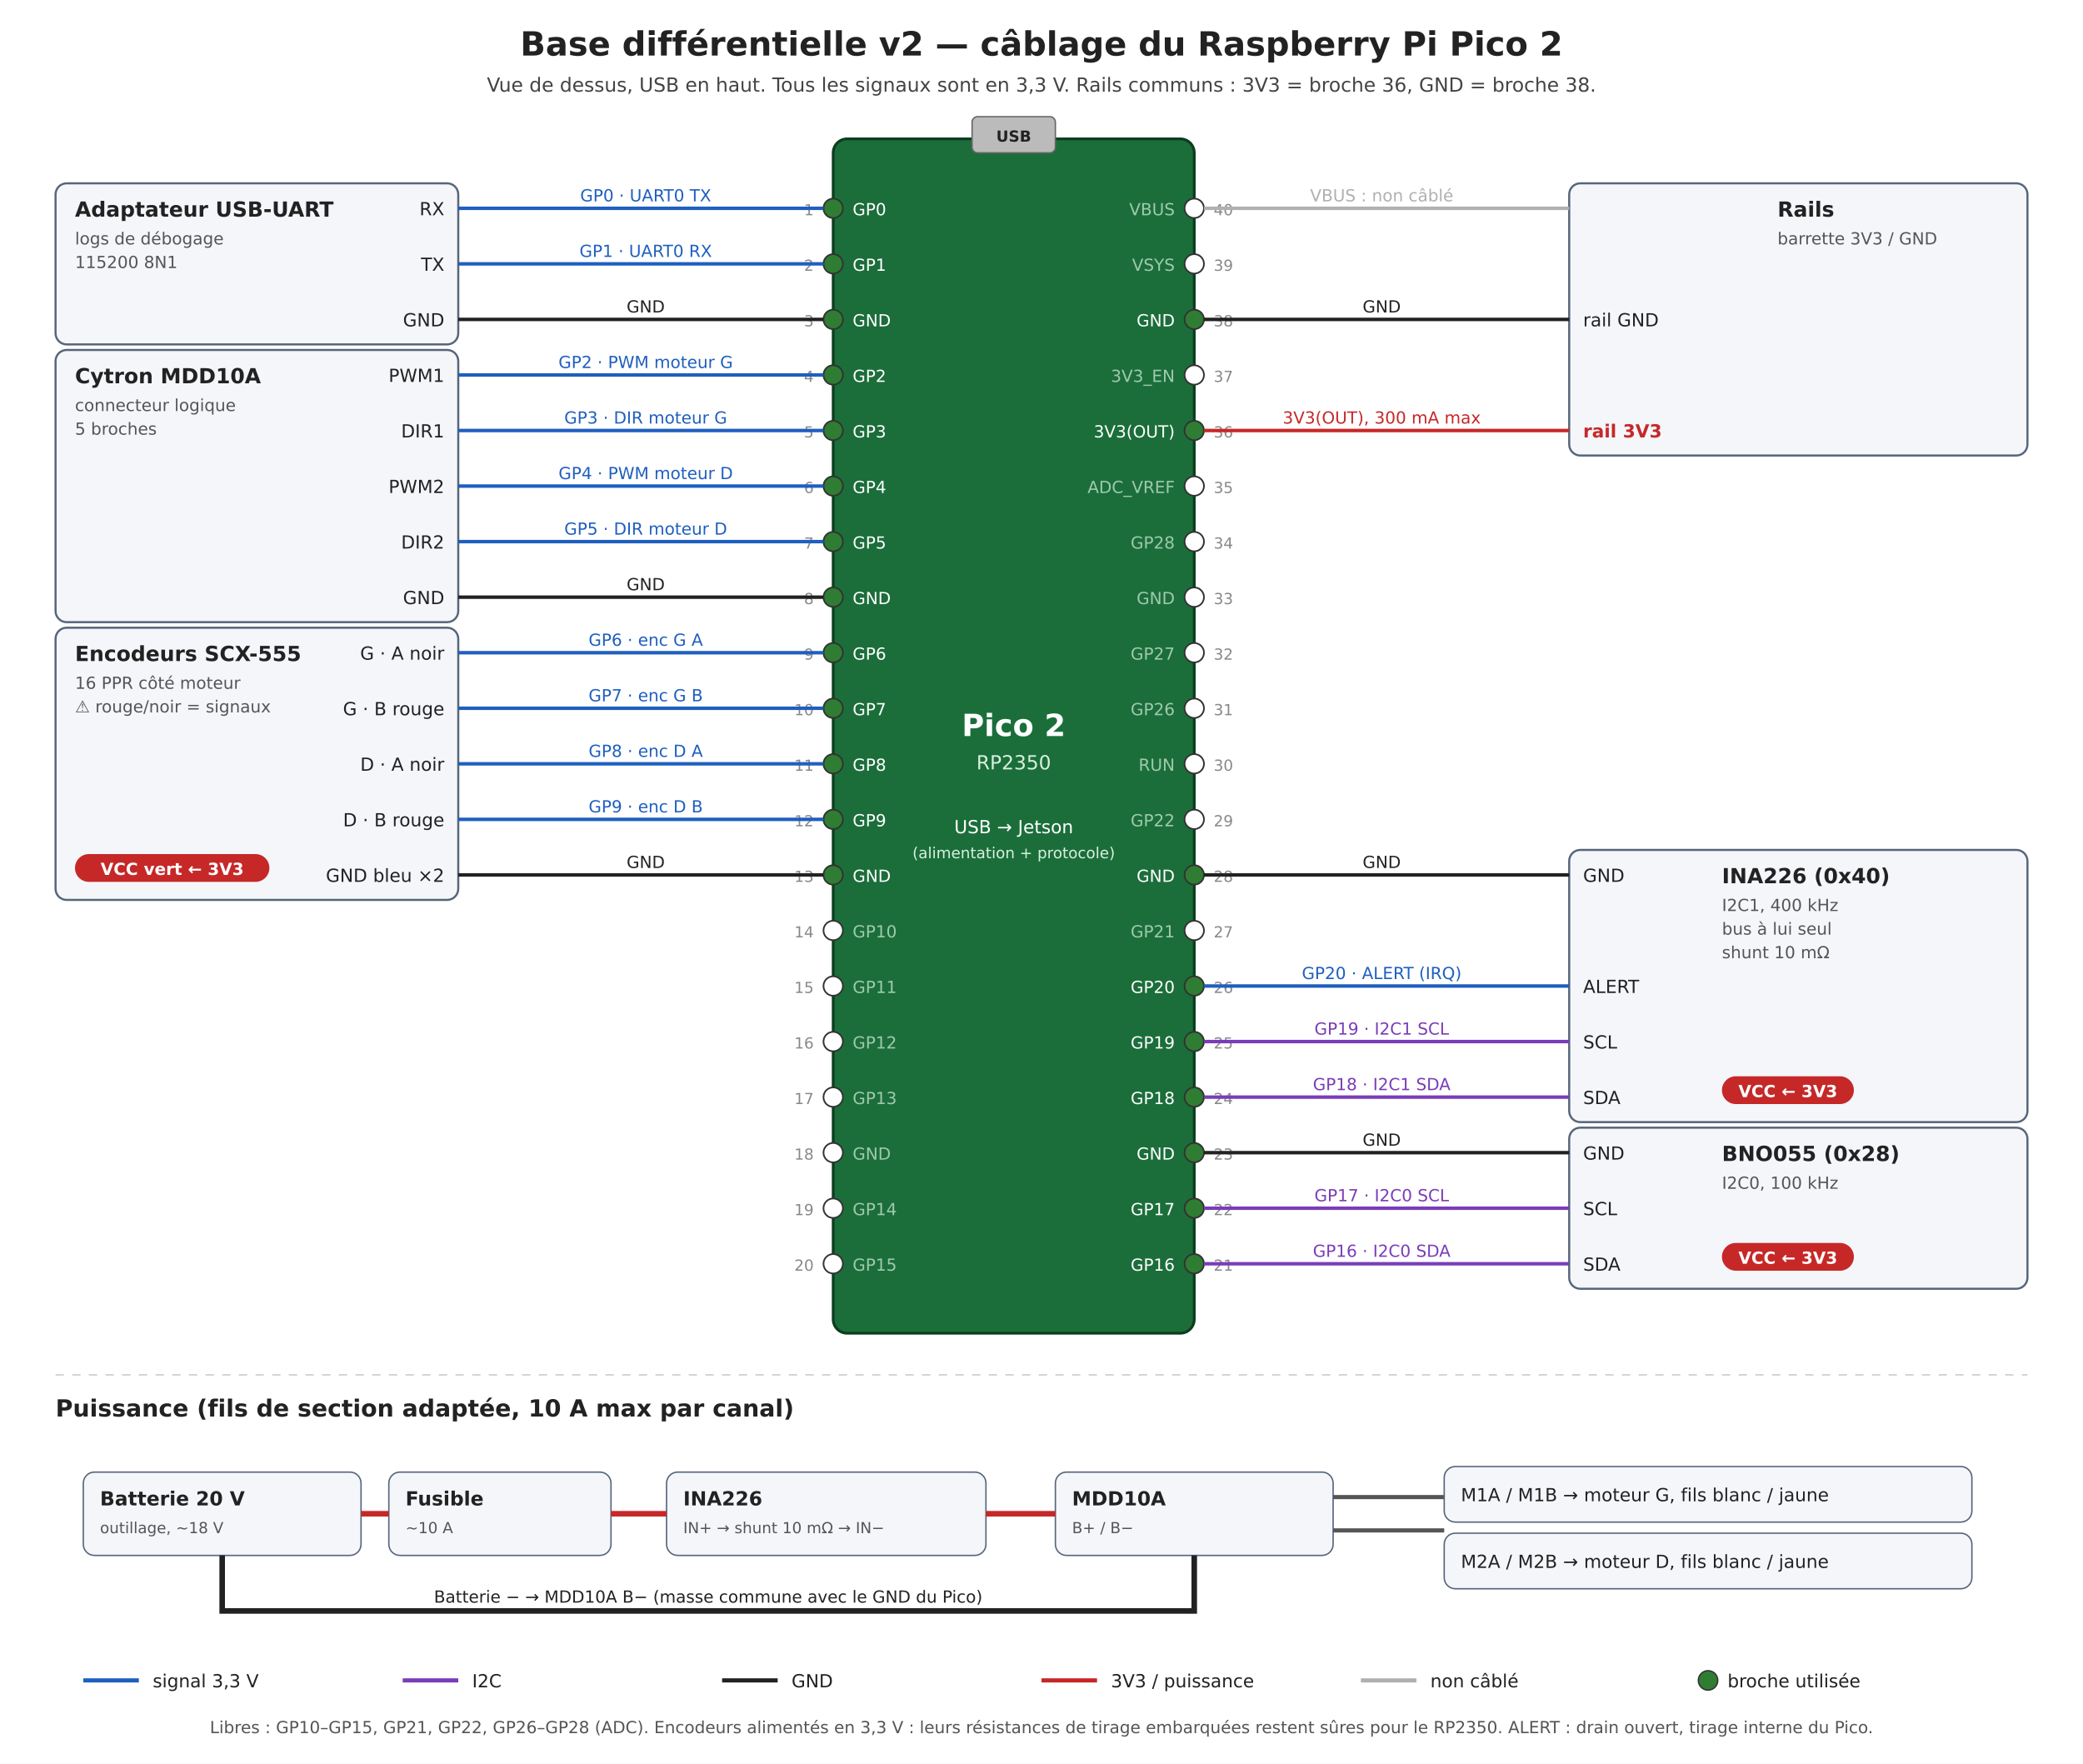
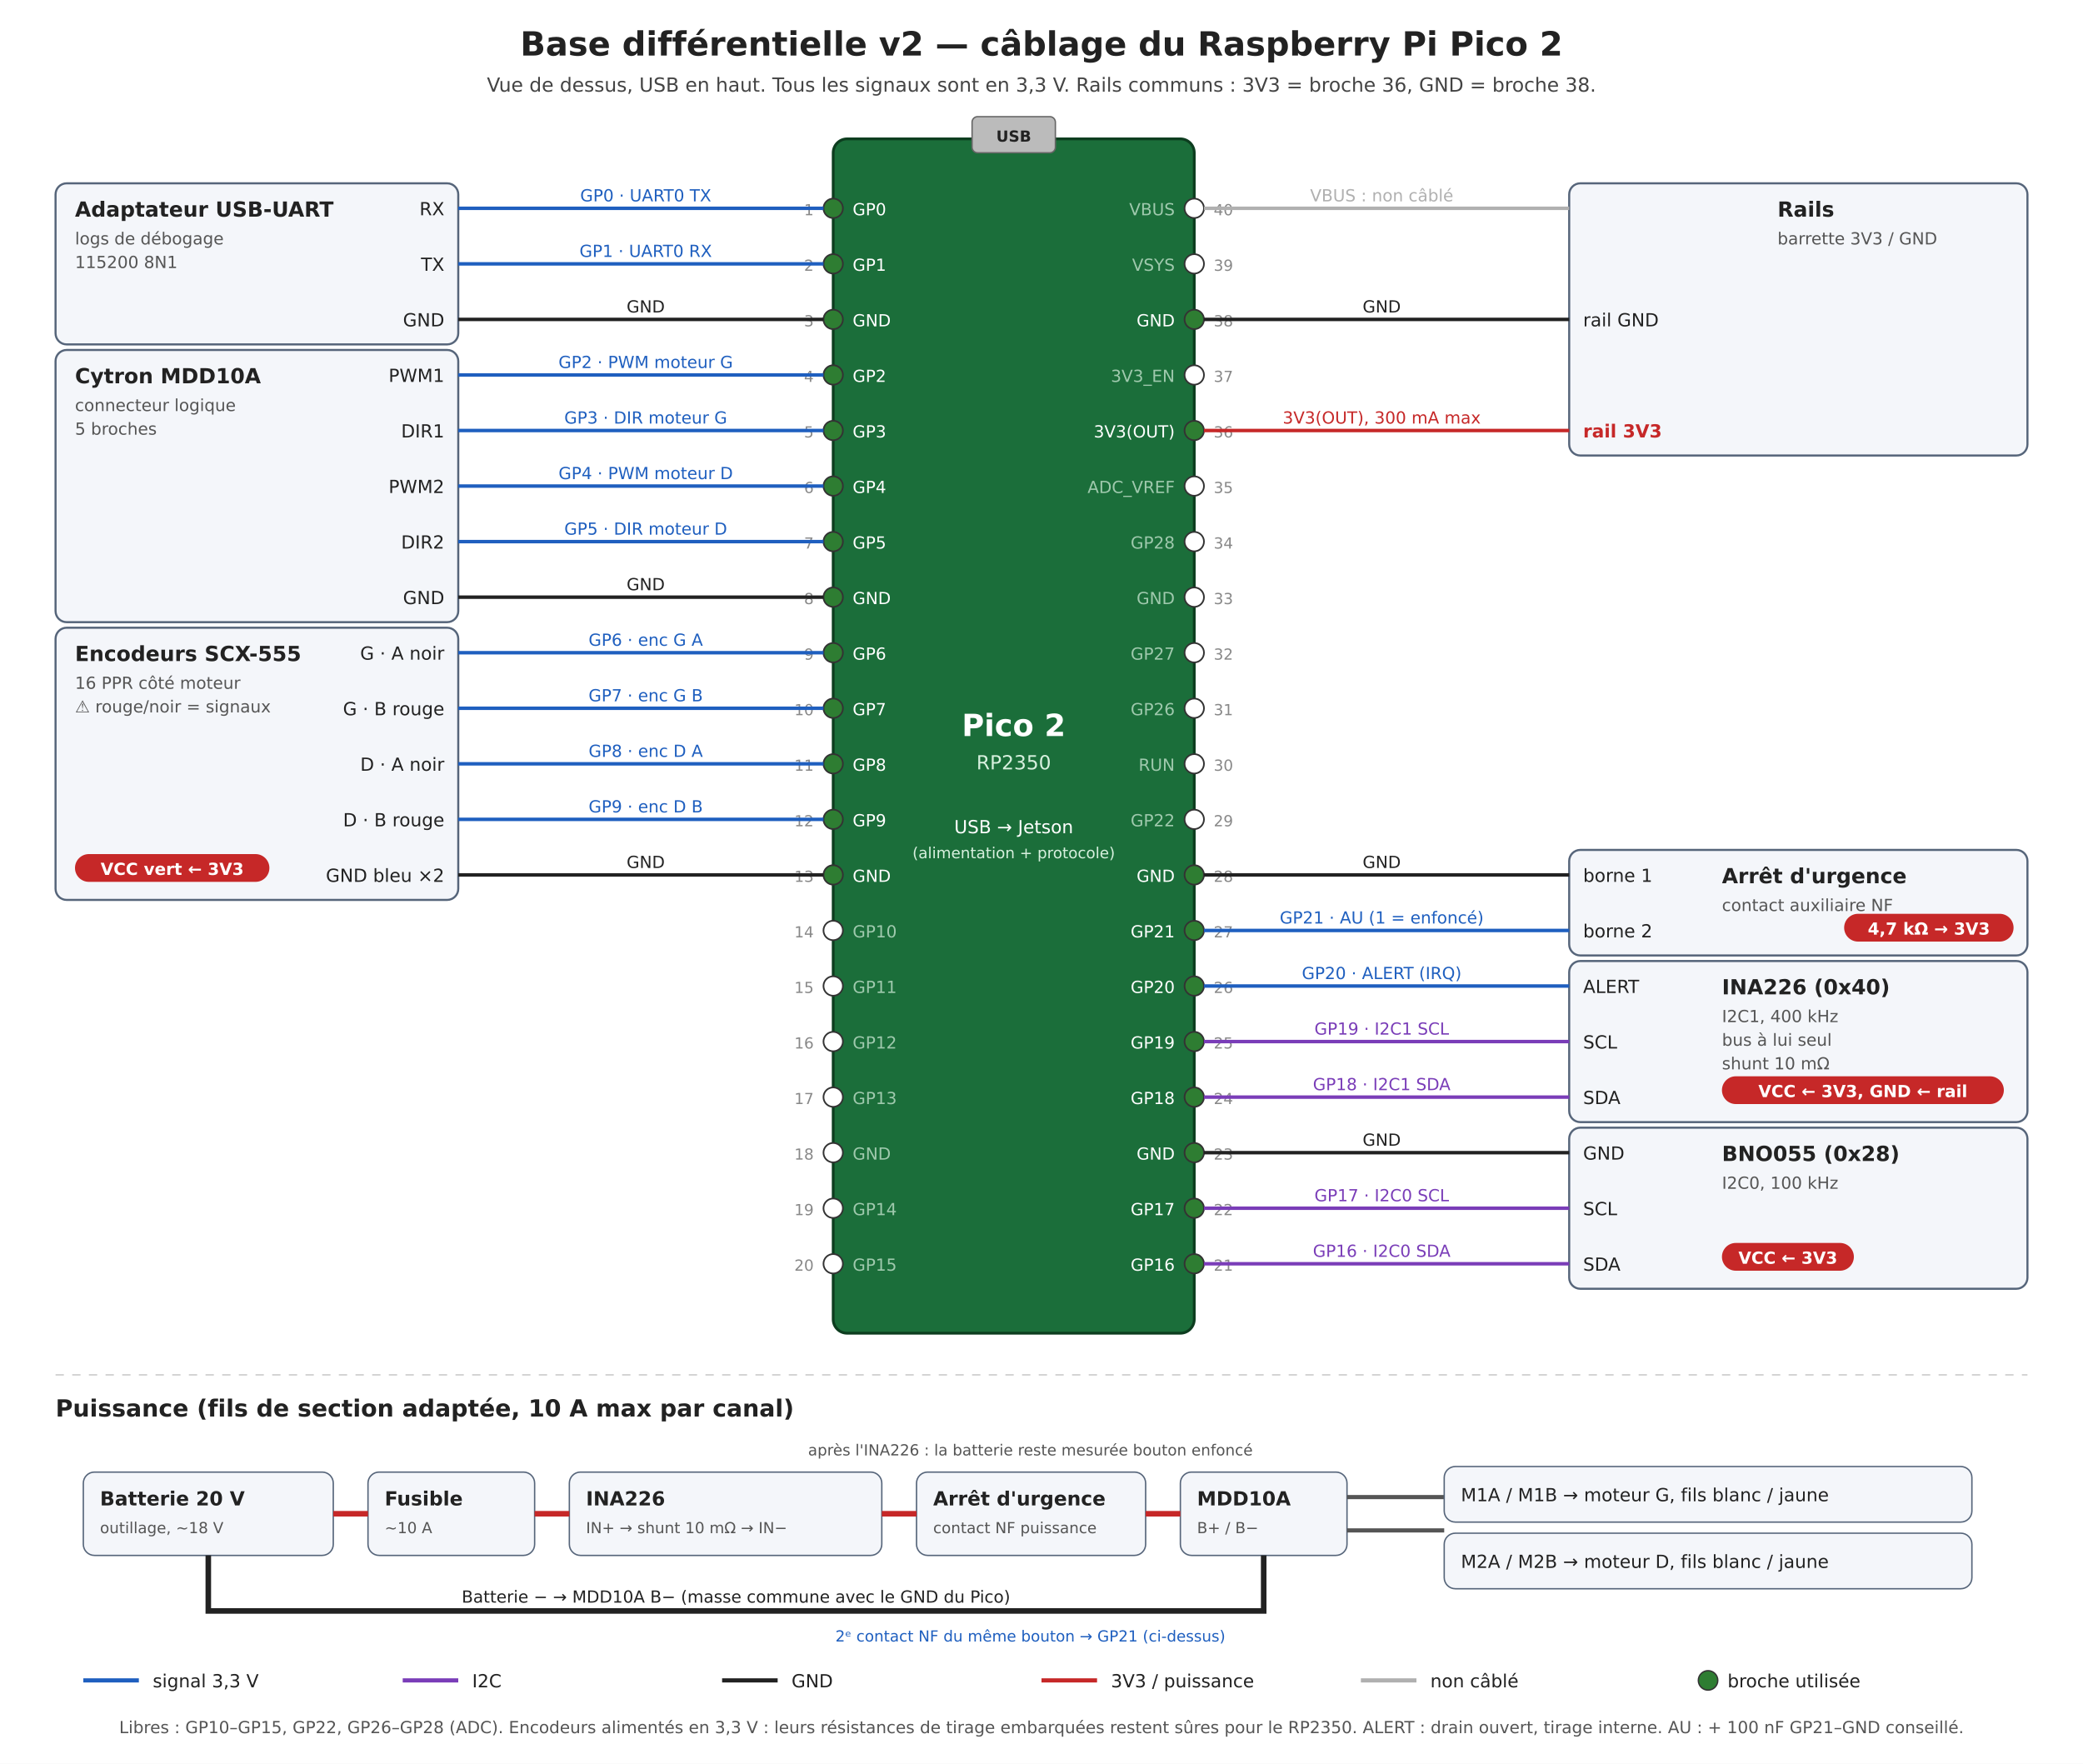
<svg xmlns="http://www.w3.org/2000/svg" width="1500" height="1270" viewBox="0 0 1500 1270" font-family="DejaVu Sans, Arial, sans-serif">
  <rect width="1500" height="1270" fill="#fff" />
  <text x="750.0" y="40" font-size="24" text-anchor="middle" font-weight="bold" fill="#222">Base différentielle v2 — câblage du Raspberry Pi Pico 2</text>
  <text x="750.0" y="66" font-size="14" text-anchor="middle" font-weight="normal" fill="#444">Vue de dessus, USB en haut. Tous les signaux sont en 3,3 V. Rails communs : 3V3 = broche 36, GND = broche 38.</text>
  <rect x="600" y="100" width="260" height="860" rx="10" fill="#1b6e3a" stroke="#0d3d1f" stroke-width="2" />
  <rect x="700.0" y="84" width="60" height="26" rx="4" fill="#bbb" stroke="#666" />
  <text x="730.0" y="102" font-size="11" text-anchor="middle" font-weight="bold" fill="#222">USB</text>
  <text x="730.0" y="530.0" font-size="22" text-anchor="middle" font-weight="bold" fill="#fff">Pico 2</text>
  <text x="730.0" y="554.0" font-size="14" text-anchor="middle" font-weight="normal" fill="#d7f0de">RP2350</text>
  <text x="730.0" y="600.0" font-size="13" text-anchor="middle" font-weight="normal" fill="#fff">USB → Jetson</text>
  <text x="730.0" y="618.0" font-size="11" text-anchor="middle" font-weight="normal" fill="#d7f0de">(alimentation + protocole)</text>
  <circle cx="600" cy="150" r="7" fill="#2e7d32" stroke="#333" stroke-width="1.2" />
  <text x="614" y="155" font-size="12" text-anchor="start" font-weight="normal" fill="#fff">GP0</text>
  <text x="586" y="155" font-size="11" text-anchor="end" font-weight="normal" fill="#888">1</text>
  <circle cx="600" cy="190" r="7" fill="#2e7d32" stroke="#333" stroke-width="1.2" />
  <text x="614" y="195" font-size="12" text-anchor="start" font-weight="normal" fill="#fff">GP1</text>
  <text x="586" y="195" font-size="11" text-anchor="end" font-weight="normal" fill="#888">2</text>
  <circle cx="600" cy="230" r="7" fill="#2e7d32" stroke="#333" stroke-width="1.2" />
  <text x="614" y="235" font-size="12" text-anchor="start" font-weight="normal" fill="#fff">GND</text>
  <text x="586" y="235" font-size="11" text-anchor="end" font-weight="normal" fill="#888">3</text>
  <circle cx="600" cy="270" r="7" fill="#2e7d32" stroke="#333" stroke-width="1.2" />
  <text x="614" y="275" font-size="12" text-anchor="start" font-weight="normal" fill="#fff">GP2</text>
  <text x="586" y="275" font-size="11" text-anchor="end" font-weight="normal" fill="#888">4</text>
  <circle cx="600" cy="310" r="7" fill="#2e7d32" stroke="#333" stroke-width="1.2" />
  <text x="614" y="315" font-size="12" text-anchor="start" font-weight="normal" fill="#fff">GP3</text>
  <text x="586" y="315" font-size="11" text-anchor="end" font-weight="normal" fill="#888">5</text>
  <circle cx="600" cy="350" r="7" fill="#2e7d32" stroke="#333" stroke-width="1.2" />
  <text x="614" y="355" font-size="12" text-anchor="start" font-weight="normal" fill="#fff">GP4</text>
  <text x="586" y="355" font-size="11" text-anchor="end" font-weight="normal" fill="#888">6</text>
  <circle cx="600" cy="390" r="7" fill="#2e7d32" stroke="#333" stroke-width="1.2" />
  <text x="614" y="395" font-size="12" text-anchor="start" font-weight="normal" fill="#fff">GP5</text>
  <text x="586" y="395" font-size="11" text-anchor="end" font-weight="normal" fill="#888">7</text>
  <circle cx="600" cy="430" r="7" fill="#2e7d32" stroke="#333" stroke-width="1.2" />
  <text x="614" y="435" font-size="12" text-anchor="start" font-weight="normal" fill="#fff">GND</text>
  <text x="586" y="435" font-size="11" text-anchor="end" font-weight="normal" fill="#888">8</text>
  <circle cx="600" cy="470" r="7" fill="#2e7d32" stroke="#333" stroke-width="1.2" />
  <text x="614" y="475" font-size="12" text-anchor="start" font-weight="normal" fill="#fff">GP6</text>
  <text x="586" y="475" font-size="11" text-anchor="end" font-weight="normal" fill="#888">9</text>
  <circle cx="600" cy="510" r="7" fill="#2e7d32" stroke="#333" stroke-width="1.2" />
  <text x="614" y="515" font-size="12" text-anchor="start" font-weight="normal" fill="#fff">GP7</text>
  <text x="586" y="515" font-size="11" text-anchor="end" font-weight="normal" fill="#888">10</text>
  <circle cx="600" cy="550" r="7" fill="#2e7d32" stroke="#333" stroke-width="1.2" />
  <text x="614" y="555" font-size="12" text-anchor="start" font-weight="normal" fill="#fff">GP8</text>
  <text x="586" y="555" font-size="11" text-anchor="end" font-weight="normal" fill="#888">11</text>
  <circle cx="600" cy="590" r="7" fill="#2e7d32" stroke="#333" stroke-width="1.2" />
  <text x="614" y="595" font-size="12" text-anchor="start" font-weight="normal" fill="#fff">GP9</text>
  <text x="586" y="595" font-size="11" text-anchor="end" font-weight="normal" fill="#888">12</text>
  <circle cx="600" cy="630" r="7" fill="#2e7d32" stroke="#333" stroke-width="1.2" />
  <text x="614" y="635" font-size="12" text-anchor="start" font-weight="normal" fill="#fff">GND</text>
  <text x="586" y="635" font-size="11" text-anchor="end" font-weight="normal" fill="#888">13</text>
  <circle cx="600" cy="670" r="7" fill="#fff" stroke="#333" stroke-width="1.2" />
  <text x="614" y="675" font-size="12" text-anchor="start" font-weight="normal" fill="#9fc9ad">GP10</text>
  <text x="586" y="675" font-size="11" text-anchor="end" font-weight="normal" fill="#888">14</text>
  <circle cx="600" cy="710" r="7" fill="#fff" stroke="#333" stroke-width="1.2" />
  <text x="614" y="715" font-size="12" text-anchor="start" font-weight="normal" fill="#9fc9ad">GP11</text>
  <text x="586" y="715" font-size="11" text-anchor="end" font-weight="normal" fill="#888">15</text>
  <circle cx="600" cy="750" r="7" fill="#fff" stroke="#333" stroke-width="1.2" />
  <text x="614" y="755" font-size="12" text-anchor="start" font-weight="normal" fill="#9fc9ad">GP12</text>
  <text x="586" y="755" font-size="11" text-anchor="end" font-weight="normal" fill="#888">16</text>
  <circle cx="600" cy="790" r="7" fill="#fff" stroke="#333" stroke-width="1.2" />
  <text x="614" y="795" font-size="12" text-anchor="start" font-weight="normal" fill="#9fc9ad">GP13</text>
  <text x="586" y="795" font-size="11" text-anchor="end" font-weight="normal" fill="#888">17</text>
  <circle cx="600" cy="830" r="7" fill="#fff" stroke="#333" stroke-width="1.2" />
  <text x="614" y="835" font-size="12" text-anchor="start" font-weight="normal" fill="#9fc9ad">GND</text>
  <text x="586" y="835" font-size="11" text-anchor="end" font-weight="normal" fill="#888">18</text>
  <circle cx="600" cy="870" r="7" fill="#fff" stroke="#333" stroke-width="1.2" />
  <text x="614" y="875" font-size="12" text-anchor="start" font-weight="normal" fill="#9fc9ad">GP14</text>
  <text x="586" y="875" font-size="11" text-anchor="end" font-weight="normal" fill="#888">19</text>
  <circle cx="600" cy="910" r="7" fill="#fff" stroke="#333" stroke-width="1.2" />
  <text x="614" y="915" font-size="12" text-anchor="start" font-weight="normal" fill="#9fc9ad">GP15</text>
  <text x="586" y="915" font-size="11" text-anchor="end" font-weight="normal" fill="#888">20</text>
  <circle cx="860" cy="150" r="7" fill="#fff" stroke="#333" stroke-width="1.2" />
  <text x="846" y="155" font-size="12" text-anchor="end" font-weight="normal" fill="#9fc9ad">VBUS</text>
  <text x="874" y="155" font-size="11" text-anchor="start" font-weight="normal" fill="#888">40</text>
  <circle cx="860" cy="190" r="7" fill="#fff" stroke="#333" stroke-width="1.2" />
  <text x="846" y="195" font-size="12" text-anchor="end" font-weight="normal" fill="#9fc9ad">VSYS</text>
  <text x="874" y="195" font-size="11" text-anchor="start" font-weight="normal" fill="#888">39</text>
  <circle cx="860" cy="230" r="7" fill="#2e7d32" stroke="#333" stroke-width="1.2" />
  <text x="846" y="235" font-size="12" text-anchor="end" font-weight="normal" fill="#fff">GND</text>
  <text x="874" y="235" font-size="11" text-anchor="start" font-weight="normal" fill="#888">38</text>
  <circle cx="860" cy="270" r="7" fill="#fff" stroke="#333" stroke-width="1.2" />
  <text x="846" y="275" font-size="12" text-anchor="end" font-weight="normal" fill="#9fc9ad">3V3_EN</text>
  <text x="874" y="275" font-size="11" text-anchor="start" font-weight="normal" fill="#888">37</text>
  <circle cx="860" cy="310" r="7" fill="#2e7d32" stroke="#333" stroke-width="1.2" />
  <text x="846" y="315" font-size="12" text-anchor="end" font-weight="normal" fill="#fff">3V3(OUT)</text>
  <text x="874" y="315" font-size="11" text-anchor="start" font-weight="normal" fill="#888">36</text>
  <circle cx="860" cy="350" r="7" fill="#fff" stroke="#333" stroke-width="1.2" />
  <text x="846" y="355" font-size="12" text-anchor="end" font-weight="normal" fill="#9fc9ad">ADC_VREF</text>
  <text x="874" y="355" font-size="11" text-anchor="start" font-weight="normal" fill="#888">35</text>
  <circle cx="860" cy="390" r="7" fill="#fff" stroke="#333" stroke-width="1.2" />
  <text x="846" y="395" font-size="12" text-anchor="end" font-weight="normal" fill="#9fc9ad">GP28</text>
  <text x="874" y="395" font-size="11" text-anchor="start" font-weight="normal" fill="#888">34</text>
  <circle cx="860" cy="430" r="7" fill="#fff" stroke="#333" stroke-width="1.2" />
  <text x="846" y="435" font-size="12" text-anchor="end" font-weight="normal" fill="#9fc9ad">GND</text>
  <text x="874" y="435" font-size="11" text-anchor="start" font-weight="normal" fill="#888">33</text>
  <circle cx="860" cy="470" r="7" fill="#fff" stroke="#333" stroke-width="1.2" />
  <text x="846" y="475" font-size="12" text-anchor="end" font-weight="normal" fill="#9fc9ad">GP27</text>
  <text x="874" y="475" font-size="11" text-anchor="start" font-weight="normal" fill="#888">32</text>
  <circle cx="860" cy="510" r="7" fill="#fff" stroke="#333" stroke-width="1.2" />
  <text x="846" y="515" font-size="12" text-anchor="end" font-weight="normal" fill="#9fc9ad">GP26</text>
  <text x="874" y="515" font-size="11" text-anchor="start" font-weight="normal" fill="#888">31</text>
  <circle cx="860" cy="550" r="7" fill="#fff" stroke="#333" stroke-width="1.2" />
  <text x="846" y="555" font-size="12" text-anchor="end" font-weight="normal" fill="#9fc9ad">RUN</text>
  <text x="874" y="555" font-size="11" text-anchor="start" font-weight="normal" fill="#888">30</text>
  <circle cx="860" cy="590" r="7" fill="#fff" stroke="#333" stroke-width="1.2" />
  <text x="846" y="595" font-size="12" text-anchor="end" font-weight="normal" fill="#9fc9ad">GP22</text>
  <text x="874" y="595" font-size="11" text-anchor="start" font-weight="normal" fill="#888">29</text>
  <circle cx="860" cy="630" r="7" fill="#2e7d32" stroke="#333" stroke-width="1.2" />
  <text x="846" y="635" font-size="12" text-anchor="end" font-weight="normal" fill="#fff">GND</text>
  <text x="874" y="635" font-size="11" text-anchor="start" font-weight="normal" fill="#888">28</text>
-   <circle cx="860" cy="670" r="7" fill="#fff" stroke="#333" stroke-width="1.2" />
-   <text x="846" y="675" font-size="12" text-anchor="end" font-weight="normal" fill="#9fc9ad">GP21</text>
+   <circle cx="860" cy="670" r="7" fill="#2e7d32" stroke="#333" stroke-width="1.2" />
+   <text x="846" y="675" font-size="12" text-anchor="end" font-weight="normal" fill="#fff">GP21</text>
  <text x="874" y="675" font-size="11" text-anchor="start" font-weight="normal" fill="#888">27</text>
  <circle cx="860" cy="710" r="7" fill="#2e7d32" stroke="#333" stroke-width="1.2" />
  <text x="846" y="715" font-size="12" text-anchor="end" font-weight="normal" fill="#fff">GP20</text>
  <text x="874" y="715" font-size="11" text-anchor="start" font-weight="normal" fill="#888">26</text>
  <circle cx="860" cy="750" r="7" fill="#2e7d32" stroke="#333" stroke-width="1.2" />
  <text x="846" y="755" font-size="12" text-anchor="end" font-weight="normal" fill="#fff">GP19</text>
  <text x="874" y="755" font-size="11" text-anchor="start" font-weight="normal" fill="#888">25</text>
  <circle cx="860" cy="790" r="7" fill="#2e7d32" stroke="#333" stroke-width="1.2" />
  <text x="846" y="795" font-size="12" text-anchor="end" font-weight="normal" fill="#fff">GP18</text>
  <text x="874" y="795" font-size="11" text-anchor="start" font-weight="normal" fill="#888">24</text>
  <circle cx="860" cy="830" r="7" fill="#2e7d32" stroke="#333" stroke-width="1.2" />
  <text x="846" y="835" font-size="12" text-anchor="end" font-weight="normal" fill="#fff">GND</text>
  <text x="874" y="835" font-size="11" text-anchor="start" font-weight="normal" fill="#888">23</text>
  <circle cx="860" cy="870" r="7" fill="#2e7d32" stroke="#333" stroke-width="1.2" />
  <text x="846" y="875" font-size="12" text-anchor="end" font-weight="normal" fill="#fff">GP17</text>
  <text x="874" y="875" font-size="11" text-anchor="start" font-weight="normal" fill="#888">22</text>
  <circle cx="860" cy="910" r="7" fill="#2e7d32" stroke="#333" stroke-width="1.2" />
  <text x="846" y="915" font-size="12" text-anchor="end" font-weight="normal" fill="#fff">GP16</text>
  <text x="874" y="915" font-size="11" text-anchor="start" font-weight="normal" fill="#888">21</text>
  <rect x="40" y="132" width="290" height="116" rx="8" fill="#f4f6fa" stroke="#56657a" stroke-width="1.5" />
  <text x="54" y="156" font-size="15" text-anchor="start" font-weight="bold" fill="#222">Adaptateur USB-UART</text>
  <text x="54" y="176" font-size="12" text-anchor="start" font-weight="normal" fill="#555">logs de débogage</text>
  <text x="54" y="193" font-size="12" text-anchor="start" font-weight="normal" fill="#555">115200 8N1</text>
  <path d="M330,150 H593" stroke="#1f5fbf" stroke-width="2.5" fill="none" />
  <text x="465.0" y="145" font-size="12" text-anchor="middle" font-weight="normal" fill="#1f5fbf">GP0 · UART0 TX</text>
  <text x="320" y="155" font-size="13" text-anchor="end" font-weight="normal" fill="#222">RX</text>
  <path d="M330,190 H593" stroke="#1f5fbf" stroke-width="2.5" fill="none" />
  <text x="465.0" y="185" font-size="12" text-anchor="middle" font-weight="normal" fill="#1f5fbf">GP1 · UART0 RX</text>
  <text x="320" y="195" font-size="13" text-anchor="end" font-weight="normal" fill="#222">TX</text>
  <path d="M330,230 H593" stroke="#222" stroke-width="2.5" fill="none" />
  <text x="465.0" y="225" font-size="12" text-anchor="middle" font-weight="normal" fill="#222">GND</text>
  <text x="320" y="235" font-size="13" text-anchor="end" font-weight="normal" fill="#222">GND</text>
  <rect x="40" y="252" width="290" height="196" rx="8" fill="#f4f6fa" stroke="#56657a" stroke-width="1.5" />
  <text x="54" y="276" font-size="15" text-anchor="start" font-weight="bold" fill="#222">Cytron MDD10A</text>
  <text x="54" y="296" font-size="12" text-anchor="start" font-weight="normal" fill="#555">connecteur logique</text>
  <text x="54" y="313" font-size="12" text-anchor="start" font-weight="normal" fill="#555">5 broches</text>
  <path d="M330,270 H593" stroke="#1f5fbf" stroke-width="2.5" fill="none" />
  <text x="465.0" y="265" font-size="12" text-anchor="middle" font-weight="normal" fill="#1f5fbf">GP2 · PWM moteur G</text>
  <text x="320" y="275" font-size="13" text-anchor="end" font-weight="normal" fill="#222">PWM1</text>
  <path d="M330,310 H593" stroke="#1f5fbf" stroke-width="2.5" fill="none" />
  <text x="465.0" y="305" font-size="12" text-anchor="middle" font-weight="normal" fill="#1f5fbf">GP3 · DIR moteur G</text>
  <text x="320" y="315" font-size="13" text-anchor="end" font-weight="normal" fill="#222">DIR1</text>
  <path d="M330,350 H593" stroke="#1f5fbf" stroke-width="2.5" fill="none" />
  <text x="465.0" y="345" font-size="12" text-anchor="middle" font-weight="normal" fill="#1f5fbf">GP4 · PWM moteur D</text>
  <text x="320" y="355" font-size="13" text-anchor="end" font-weight="normal" fill="#222">PWM2</text>
  <path d="M330,390 H593" stroke="#1f5fbf" stroke-width="2.5" fill="none" />
  <text x="465.0" y="385" font-size="12" text-anchor="middle" font-weight="normal" fill="#1f5fbf">GP5 · DIR moteur D</text>
  <text x="320" y="395" font-size="13" text-anchor="end" font-weight="normal" fill="#222">DIR2</text>
  <path d="M330,430 H593" stroke="#222" stroke-width="2.5" fill="none" />
  <text x="465.0" y="425" font-size="12" text-anchor="middle" font-weight="normal" fill="#222">GND</text>
  <text x="320" y="435" font-size="13" text-anchor="end" font-weight="normal" fill="#222">GND</text>
  <rect x="40" y="452" width="290" height="196" rx="8" fill="#f4f6fa" stroke="#56657a" stroke-width="1.5" />
  <text x="54" y="476" font-size="15" text-anchor="start" font-weight="bold" fill="#222">Encodeurs SCX-555</text>
  <text x="54" y="496" font-size="12" text-anchor="start" font-weight="normal" fill="#555">16 PPR côté moteur</text>
  <text x="54" y="513" font-size="12" text-anchor="start" font-weight="normal" fill="#555">⚠ rouge/noir = signaux</text>
  <path d="M330,470 H593" stroke="#1f5fbf" stroke-width="2.5" fill="none" />
  <text x="465.0" y="465" font-size="12" text-anchor="middle" font-weight="normal" fill="#1f5fbf">GP6 · enc G A</text>
  <text x="320" y="475" font-size="13" text-anchor="end" font-weight="normal" fill="#222">G · A noir</text>
  <path d="M330,510 H593" stroke="#1f5fbf" stroke-width="2.5" fill="none" />
  <text x="465.0" y="505" font-size="12" text-anchor="middle" font-weight="normal" fill="#1f5fbf">GP7 · enc G B</text>
  <text x="320" y="515" font-size="13" text-anchor="end" font-weight="normal" fill="#222">G · B rouge</text>
  <path d="M330,550 H593" stroke="#1f5fbf" stroke-width="2.5" fill="none" />
  <text x="465.0" y="545" font-size="12" text-anchor="middle" font-weight="normal" fill="#1f5fbf">GP8 · enc D A</text>
  <text x="320" y="555" font-size="13" text-anchor="end" font-weight="normal" fill="#222">D · A noir</text>
  <path d="M330,590 H593" stroke="#1f5fbf" stroke-width="2.5" fill="none" />
  <text x="465.0" y="585" font-size="12" text-anchor="middle" font-weight="normal" fill="#1f5fbf">GP9 · enc D B</text>
  <text x="320" y="595" font-size="13" text-anchor="end" font-weight="normal" fill="#222">D · B rouge</text>
  <path d="M330,630 H593" stroke="#222" stroke-width="2.5" fill="none" />
  <text x="465.0" y="625" font-size="12" text-anchor="middle" font-weight="normal" fill="#222">GND</text>
  <text x="320" y="635" font-size="13" text-anchor="end" font-weight="normal" fill="#222">GND bleu ×2</text>
  <rect x="54" y="615" width="140" height="20" rx="10" fill="#c62828" />
  <text x="124.0" y="630" font-size="12" text-anchor="middle" font-weight="bold" fill="#fff">VCC vert ← 3V3</text>
  <rect x="1130" y="132" width="330" height="196" rx="8" fill="#f4f6fa" stroke="#56657a" stroke-width="1.5" />
  <text x="1280" y="156" font-size="15" text-anchor="start" font-weight="bold" fill="#222">Rails</text>
  <text x="1280" y="176" font-size="12" text-anchor="start" font-weight="normal" fill="#555">barrette 3V3 / GND</text>
  <path d="M867,150 H1130" stroke="#b0b0b0" stroke-width="2.5" fill="none" />
  <text x="995.0" y="145" font-size="12" text-anchor="middle" font-weight="normal" fill="#b0b0b0">VBUS : non câblé</text>
  <path d="M867,230 H1130" stroke="#222" stroke-width="2.5" fill="none" />
  <text x="995.0" y="225" font-size="12" text-anchor="middle" font-weight="normal" fill="#222">GND</text>
  <path d="M867,310 H1130" stroke="#c62828" stroke-width="2.5" fill="none" />
  <text x="995.0" y="305" font-size="12" text-anchor="middle" font-weight="normal" fill="#c62828">3V3(OUT), 300 mA max</text>
  <text x="1140" y="235" font-size="13" text-anchor="start" font-weight="normal" fill="#222">rail GND</text>
  <text x="1140" y="315" font-size="13" text-anchor="start" font-weight="bold" fill="#c62828">rail 3V3</text>
-   <rect x="1130" y="612" width="330" height="196" rx="8" fill="#f4f6fa" stroke="#56657a" stroke-width="1.5" />
-   <text x="1240" y="636" font-size="15" text-anchor="start" font-weight="bold" fill="#222">INA226 (0x40)</text>
-   <text x="1240" y="656" font-size="12" text-anchor="start" font-weight="normal" fill="#555">I2C1, 400 kHz</text>
-   <text x="1240" y="673" font-size="12" text-anchor="start" font-weight="normal" fill="#555">bus à lui seul</text>
-   <text x="1240" y="690" font-size="12" text-anchor="start" font-weight="normal" fill="#555">shunt 10 mΩ</text>
+   <rect x="1130" y="612" width="330" height="76" rx="8" fill="#f4f6fa" stroke="#56657a" stroke-width="1.5" />
+   <text x="1240" y="636" font-size="15" text-anchor="start" font-weight="bold" fill="#222">Arrêt d'urgence</text>
+   <text x="1240" y="656" font-size="12" text-anchor="start" font-weight="normal" fill="#555">contact auxiliaire NF</text>
  <path d="M867,630 H1130" stroke="#222" stroke-width="2.5" fill="none" />
  <text x="995.0" y="625" font-size="12" text-anchor="middle" font-weight="normal" fill="#222">GND</text>
-   <text x="1140" y="635" font-size="13" text-anchor="start" font-weight="normal" fill="#222">GND</text>
+   <text x="1140" y="635" font-size="13" text-anchor="start" font-weight="normal" fill="#222">borne 1</text>
+   <path d="M867,670 H1130" stroke="#1f5fbf" stroke-width="2.5" fill="none" />
+   <text x="995.0" y="665" font-size="12" text-anchor="middle" font-weight="normal" fill="#1f5fbf">GP21 · AU (1 = enfoncé)</text>
+   <text x="1140" y="675" font-size="13" text-anchor="start" font-weight="normal" fill="#222">borne 2</text>
+   <rect x="1328" y="658" width="122" height="20" rx="10" fill="#c62828" />
+   <text x="1389.0" y="673" font-size="12" text-anchor="middle" font-weight="bold" fill="#fff">4,7 kΩ → 3V3</text>
+   <rect x="1130" y="692" width="330" height="116" rx="8" fill="#f4f6fa" stroke="#56657a" stroke-width="1.5" />
+   <text x="1240" y="716" font-size="15" text-anchor="start" font-weight="bold" fill="#222">INA226 (0x40)</text>
+   <text x="1240" y="736" font-size="12" text-anchor="start" font-weight="normal" fill="#555">I2C1, 400 kHz</text>
+   <text x="1240" y="753" font-size="12" text-anchor="start" font-weight="normal" fill="#555">bus à lui seul</text>
+   <text x="1240" y="770" font-size="12" text-anchor="start" font-weight="normal" fill="#555">shunt 10 mΩ</text>
  <path d="M867,710 H1130" stroke="#1f5fbf" stroke-width="2.5" fill="none" />
  <text x="995.0" y="705" font-size="12" text-anchor="middle" font-weight="normal" fill="#1f5fbf">GP20 · ALERT (IRQ)</text>
  <text x="1140" y="715" font-size="13" text-anchor="start" font-weight="normal" fill="#222">ALERT</text>
  <path d="M867,750 H1130" stroke="#7a3db8" stroke-width="2.5" fill="none" />
  <text x="995.0" y="745" font-size="12" text-anchor="middle" font-weight="normal" fill="#7a3db8">GP19 · I2C1 SCL</text>
  <text x="1140" y="755" font-size="13" text-anchor="start" font-weight="normal" fill="#222">SCL</text>
  <path d="M867,790 H1130" stroke="#7a3db8" stroke-width="2.5" fill="none" />
  <text x="995.0" y="785" font-size="12" text-anchor="middle" font-weight="normal" fill="#7a3db8">GP18 · I2C1 SDA</text>
  <text x="1140" y="795" font-size="13" text-anchor="start" font-weight="normal" fill="#222">SDA</text>
-   <rect x="1240" y="775" width="95" height="20" rx="10" fill="#c62828" />
-   <text x="1287.5" y="790" font-size="12" text-anchor="middle" font-weight="bold" fill="#fff">VCC ← 3V3</text>
+   <rect x="1240" y="775" width="203" height="20" rx="10" fill="#c62828" />
+   <text x="1341.5" y="790" font-size="12" text-anchor="middle" font-weight="bold" fill="#fff">VCC ← 3V3, GND ← rail</text>
  <rect x="1130" y="812" width="330" height="116" rx="8" fill="#f4f6fa" stroke="#56657a" stroke-width="1.5" />
  <text x="1240" y="836" font-size="15" text-anchor="start" font-weight="bold" fill="#222">BNO055 (0x28)</text>
  <text x="1240" y="856" font-size="12" text-anchor="start" font-weight="normal" fill="#555">I2C0, 100 kHz</text>
  <path d="M867,830 H1130" stroke="#222" stroke-width="2.5" fill="none" />
  <text x="995.0" y="825" font-size="12" text-anchor="middle" font-weight="normal" fill="#222">GND</text>
  <text x="1140" y="835" font-size="13" text-anchor="start" font-weight="normal" fill="#222">GND</text>
  <path d="M867,870 H1130" stroke="#7a3db8" stroke-width="2.5" fill="none" />
  <text x="995.0" y="865" font-size="12" text-anchor="middle" font-weight="normal" fill="#7a3db8">GP17 · I2C0 SCL</text>
  <text x="1140" y="875" font-size="13" text-anchor="start" font-weight="normal" fill="#222">SCL</text>
  <path d="M867,910 H1130" stroke="#7a3db8" stroke-width="2.5" fill="none" />
  <text x="995.0" y="905" font-size="12" text-anchor="middle" font-weight="normal" fill="#7a3db8">GP16 · I2C0 SDA</text>
  <text x="1140" y="915" font-size="13" text-anchor="start" font-weight="normal" fill="#222">SDA</text>
  <rect x="1240" y="895" width="95" height="20" rx="10" fill="#c62828" />
  <text x="1287.5" y="910" font-size="12" text-anchor="middle" font-weight="bold" fill="#fff">VCC ← 3V3</text>
  <line x1="40" y1="990" x2="1460" y2="990" stroke="#ccc" stroke-dasharray="6 6" />
  <text x="40" y="1020" font-size="17" text-anchor="start" font-weight="bold" fill="#222">Puissance (fils de section adaptée, 10 A max par canal)</text>
-   <rect x="60" y="1060" width="200" height="60" rx="8" fill="#f4f6fa" stroke="#56657a" />
+   <rect x="60" y="1060" width="180" height="60" rx="8" fill="#f4f6fa" stroke="#56657a" />
  <text x="72" y="1084" font-size="14" text-anchor="start" font-weight="bold" fill="#222">Batterie 20 V</text>
  <text x="72" y="1104" font-size="11" text-anchor="start" font-weight="normal" fill="#555">outillage, ~18 V</text>
-   <rect x="280" y="1060" width="160" height="60" rx="8" fill="#f4f6fa" stroke="#56657a" />
-   <text x="292" y="1084" font-size="14" text-anchor="start" font-weight="bold" fill="#222">Fusible</text>
-   <text x="292" y="1104" font-size="11" text-anchor="start" font-weight="normal" fill="#555">~10 A</text>
-   <rect x="480" y="1060" width="230" height="60" rx="8" fill="#f4f6fa" stroke="#56657a" />
-   <text x="492" y="1084" font-size="14" text-anchor="start" font-weight="bold" fill="#222">INA226</text>
-   <text x="492" y="1104" font-size="11" text-anchor="start" font-weight="normal" fill="#555">IN+ → shunt 10 mΩ → IN−</text>
-   <rect x="760" y="1060" width="200" height="60" rx="8" fill="#f4f6fa" stroke="#56657a" />
-   <text x="772" y="1084" font-size="14" text-anchor="start" font-weight="bold" fill="#222">MDD10A</text>
-   <text x="772" y="1104" font-size="11" text-anchor="start" font-weight="normal" fill="#555">B+ / B−</text>
-   <path d="M260,1090 H280" stroke="#c62828" stroke-width="4" fill="none" />
-   <path d="M440,1090 H480" stroke="#c62828" stroke-width="4" fill="none" />
-   <path d="M710,1090 H760" stroke="#c62828" stroke-width="4" fill="none" />
-   <path d="M160,1120 V1160 H860 V1120" stroke="#222" stroke-width="4" fill="none" />
-   <text x="510" y="1154" font-size="12" text-anchor="middle" font-weight="normal" fill="#222">Batterie − → MDD10A B− (masse commune avec le GND du Pico)</text>
-   <path d="M960,1078 H1040" stroke="#555" stroke-width="3" fill="none" />
-   <path d="M960,1102 H1040" stroke="#555" stroke-width="3" fill="none" />
+   <rect x="265" y="1060" width="120" height="60" rx="8" fill="#f4f6fa" stroke="#56657a" />
+   <text x="277" y="1084" font-size="14" text-anchor="start" font-weight="bold" fill="#222">Fusible</text>
+   <text x="277" y="1104" font-size="11" text-anchor="start" font-weight="normal" fill="#555">~10 A</text>
+   <rect x="410" y="1060" width="225" height="60" rx="8" fill="#f4f6fa" stroke="#56657a" />
+   <text x="422" y="1084" font-size="14" text-anchor="start" font-weight="bold" fill="#222">INA226</text>
+   <text x="422" y="1104" font-size="11" text-anchor="start" font-weight="normal" fill="#555">IN+ → shunt 10 mΩ → IN−</text>
+   <rect x="660" y="1060" width="165" height="60" rx="8" fill="#f4f6fa" stroke="#56657a" />
+   <text x="672" y="1084" font-size="14" text-anchor="start" font-weight="bold" fill="#222">Arrêt d'urgence</text>
+   <text x="672" y="1104" font-size="11" text-anchor="start" font-weight="normal" fill="#555">contact NF puissance</text>
+   <rect x="850" y="1060" width="120" height="60" rx="8" fill="#f4f6fa" stroke="#56657a" />
+   <text x="862" y="1084" font-size="14" text-anchor="start" font-weight="bold" fill="#222">MDD10A</text>
+   <text x="862" y="1104" font-size="11" text-anchor="start" font-weight="normal" fill="#555">B+ / B−</text>
+   <path d="M240,1090 H265" stroke="#c62828" stroke-width="4" fill="none" />
+   <path d="M385,1090 H410" stroke="#c62828" stroke-width="4" fill="none" />
+   <path d="M635,1090 H660" stroke="#c62828" stroke-width="4" fill="none" />
+   <path d="M825,1090 H850" stroke="#c62828" stroke-width="4" fill="none" />
+   <path d="M150,1120 V1160 H910 V1120" stroke="#222" stroke-width="4" fill="none" />
+   <text x="530" y="1154" font-size="12" text-anchor="middle" font-weight="normal" fill="#222">Batterie − → MDD10A B− (masse commune avec le GND du Pico)</text>
+   <text x="742" y="1048" font-size="11" text-anchor="middle" font-weight="normal" fill="#555">après l'INA226 : la batterie reste mesurée bouton enfoncé</text>
+   <text x="742" y="1182" font-size="11" text-anchor="middle" font-weight="normal" fill="#1f5fbf">2ᵉ contact NF du même bouton → GP21 (ci-dessus)</text>
+   <path d="M970,1078 H1040" stroke="#555" stroke-width="3" fill="none" />
+   <path d="M970,1102 H1040" stroke="#555" stroke-width="3" fill="none" />
  <rect x="1040" y="1056" width="380" height="40" rx="8" fill="#f4f6fa" stroke="#56657a" />
  <text x="1052" y="1081" font-size="13" text-anchor="start" font-weight="normal" fill="#222">M1A / M1B → moteur G, fils blanc / jaune</text>
  <rect x="1040" y="1104" width="380" height="40" rx="8" fill="#f4f6fa" stroke="#56657a" />
  <text x="1052" y="1129" font-size="13" text-anchor="start" font-weight="normal" fill="#222">M2A / M2B → moteur D, fils blanc / jaune</text>
  <path d="M60,1210 H100" stroke="#1f5fbf" stroke-width="3" fill="none" />
  <text x="110" y="1215" font-size="13" text-anchor="start" font-weight="normal" fill="#222">signal 3,3 V</text>
  <path d="M290,1210 H330" stroke="#7a3db8" stroke-width="3" fill="none" />
  <text x="340" y="1215" font-size="13" text-anchor="start" font-weight="normal" fill="#222">I2C</text>
  <path d="M520,1210 H560" stroke="#222" stroke-width="3" fill="none" />
  <text x="570" y="1215" font-size="13" text-anchor="start" font-weight="normal" fill="#222">GND</text>
  <path d="M750,1210 H790" stroke="#c62828" stroke-width="3" fill="none" />
  <text x="800" y="1215" font-size="13" text-anchor="start" font-weight="normal" fill="#222">3V3 / puissance</text>
  <path d="M980,1210 H1020" stroke="#b0b0b0" stroke-width="3" fill="none" />
  <text x="1030" y="1215" font-size="13" text-anchor="start" font-weight="normal" fill="#222">non câblé</text>
  <circle cx="1230" cy="1210" r="7" fill="#2e7d32" stroke="#333" />
  <text x="1244" y="1215" font-size="13" text-anchor="start" font-weight="normal" fill="#222">broche utilisée</text>
-   <text x="750.0" y="1248" font-size="12" text-anchor="middle" font-weight="normal" fill="#555">Libres : GP10–GP15, GP21, GP22, GP26–GP28 (ADC). Encodeurs alimentés en 3,3 V : leurs résistances de tirage embarquées restent sûres pour le RP2350. ALERT : drain ouvert, tirage interne du Pico.</text>
+   <text x="750.0" y="1248" font-size="12" text-anchor="middle" font-weight="normal" fill="#555">Libres : GP10–GP15, GP22, GP26–GP28 (ADC). Encodeurs alimentés en 3,3 V : leurs résistances de tirage embarquées restent sûres pour le RP2350. ALERT : drain ouvert, tirage interne. AU : + 100 nF GP21–GND conseillé.</text>
</svg>
